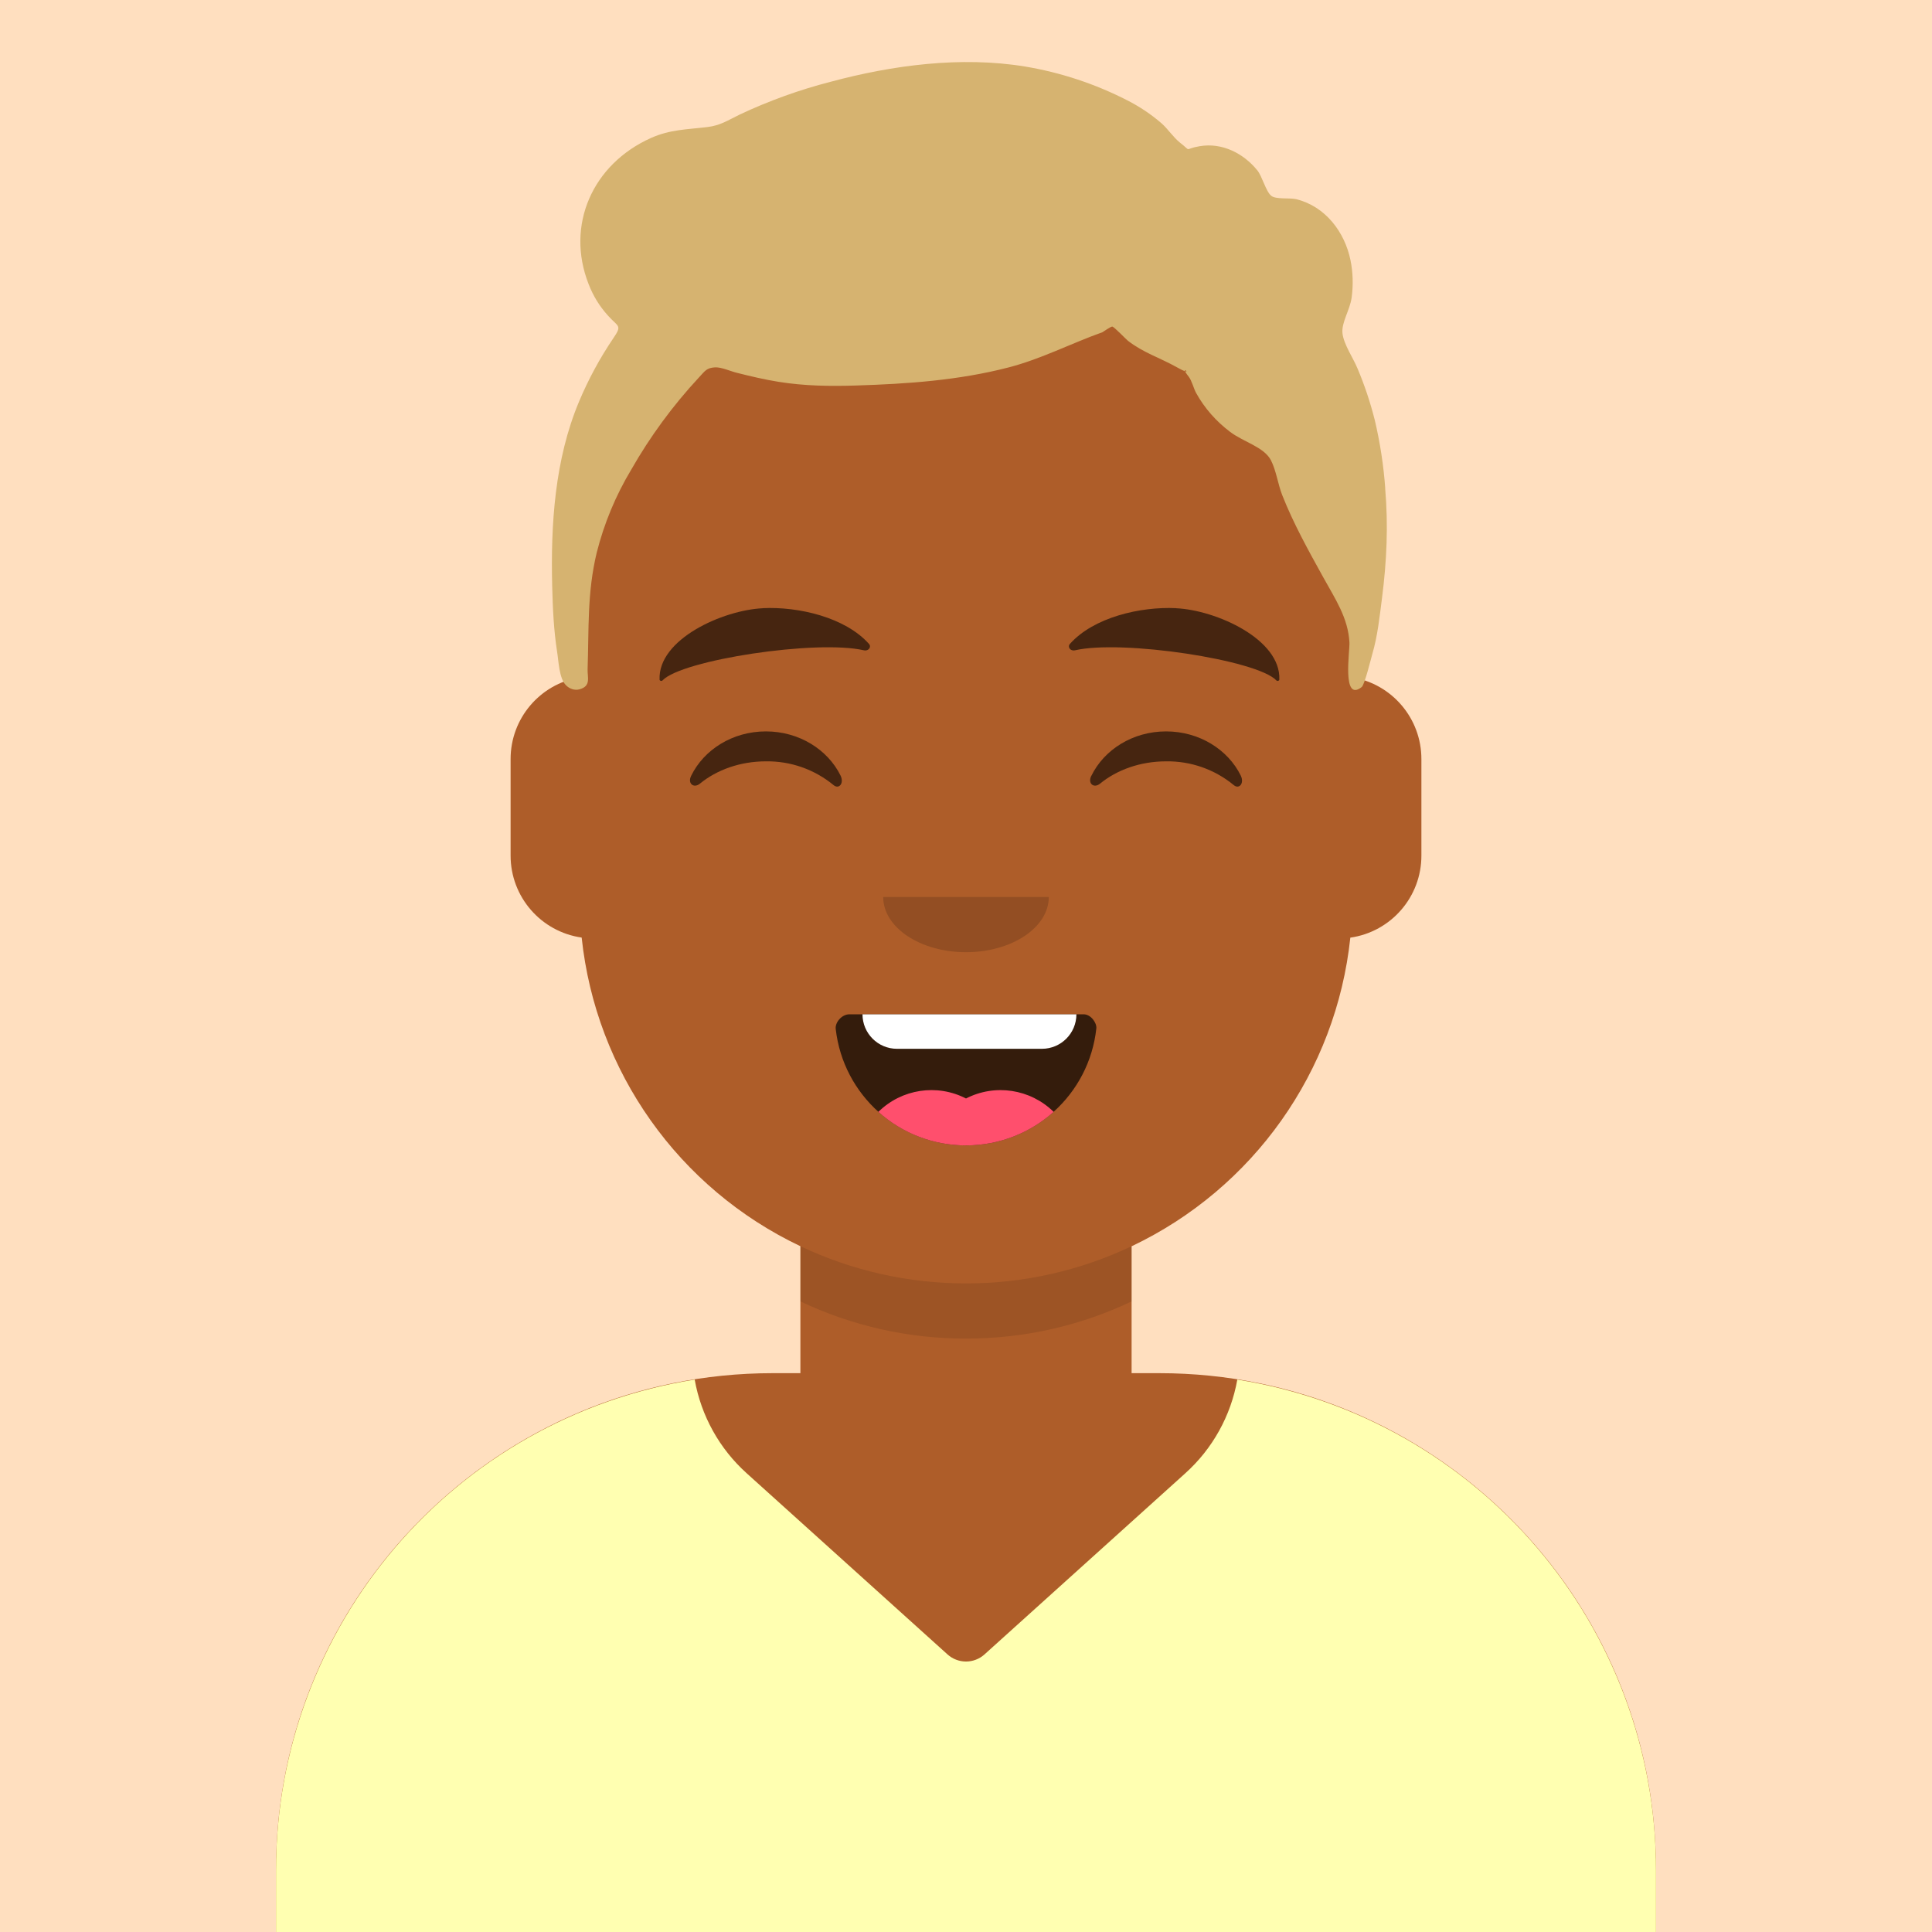
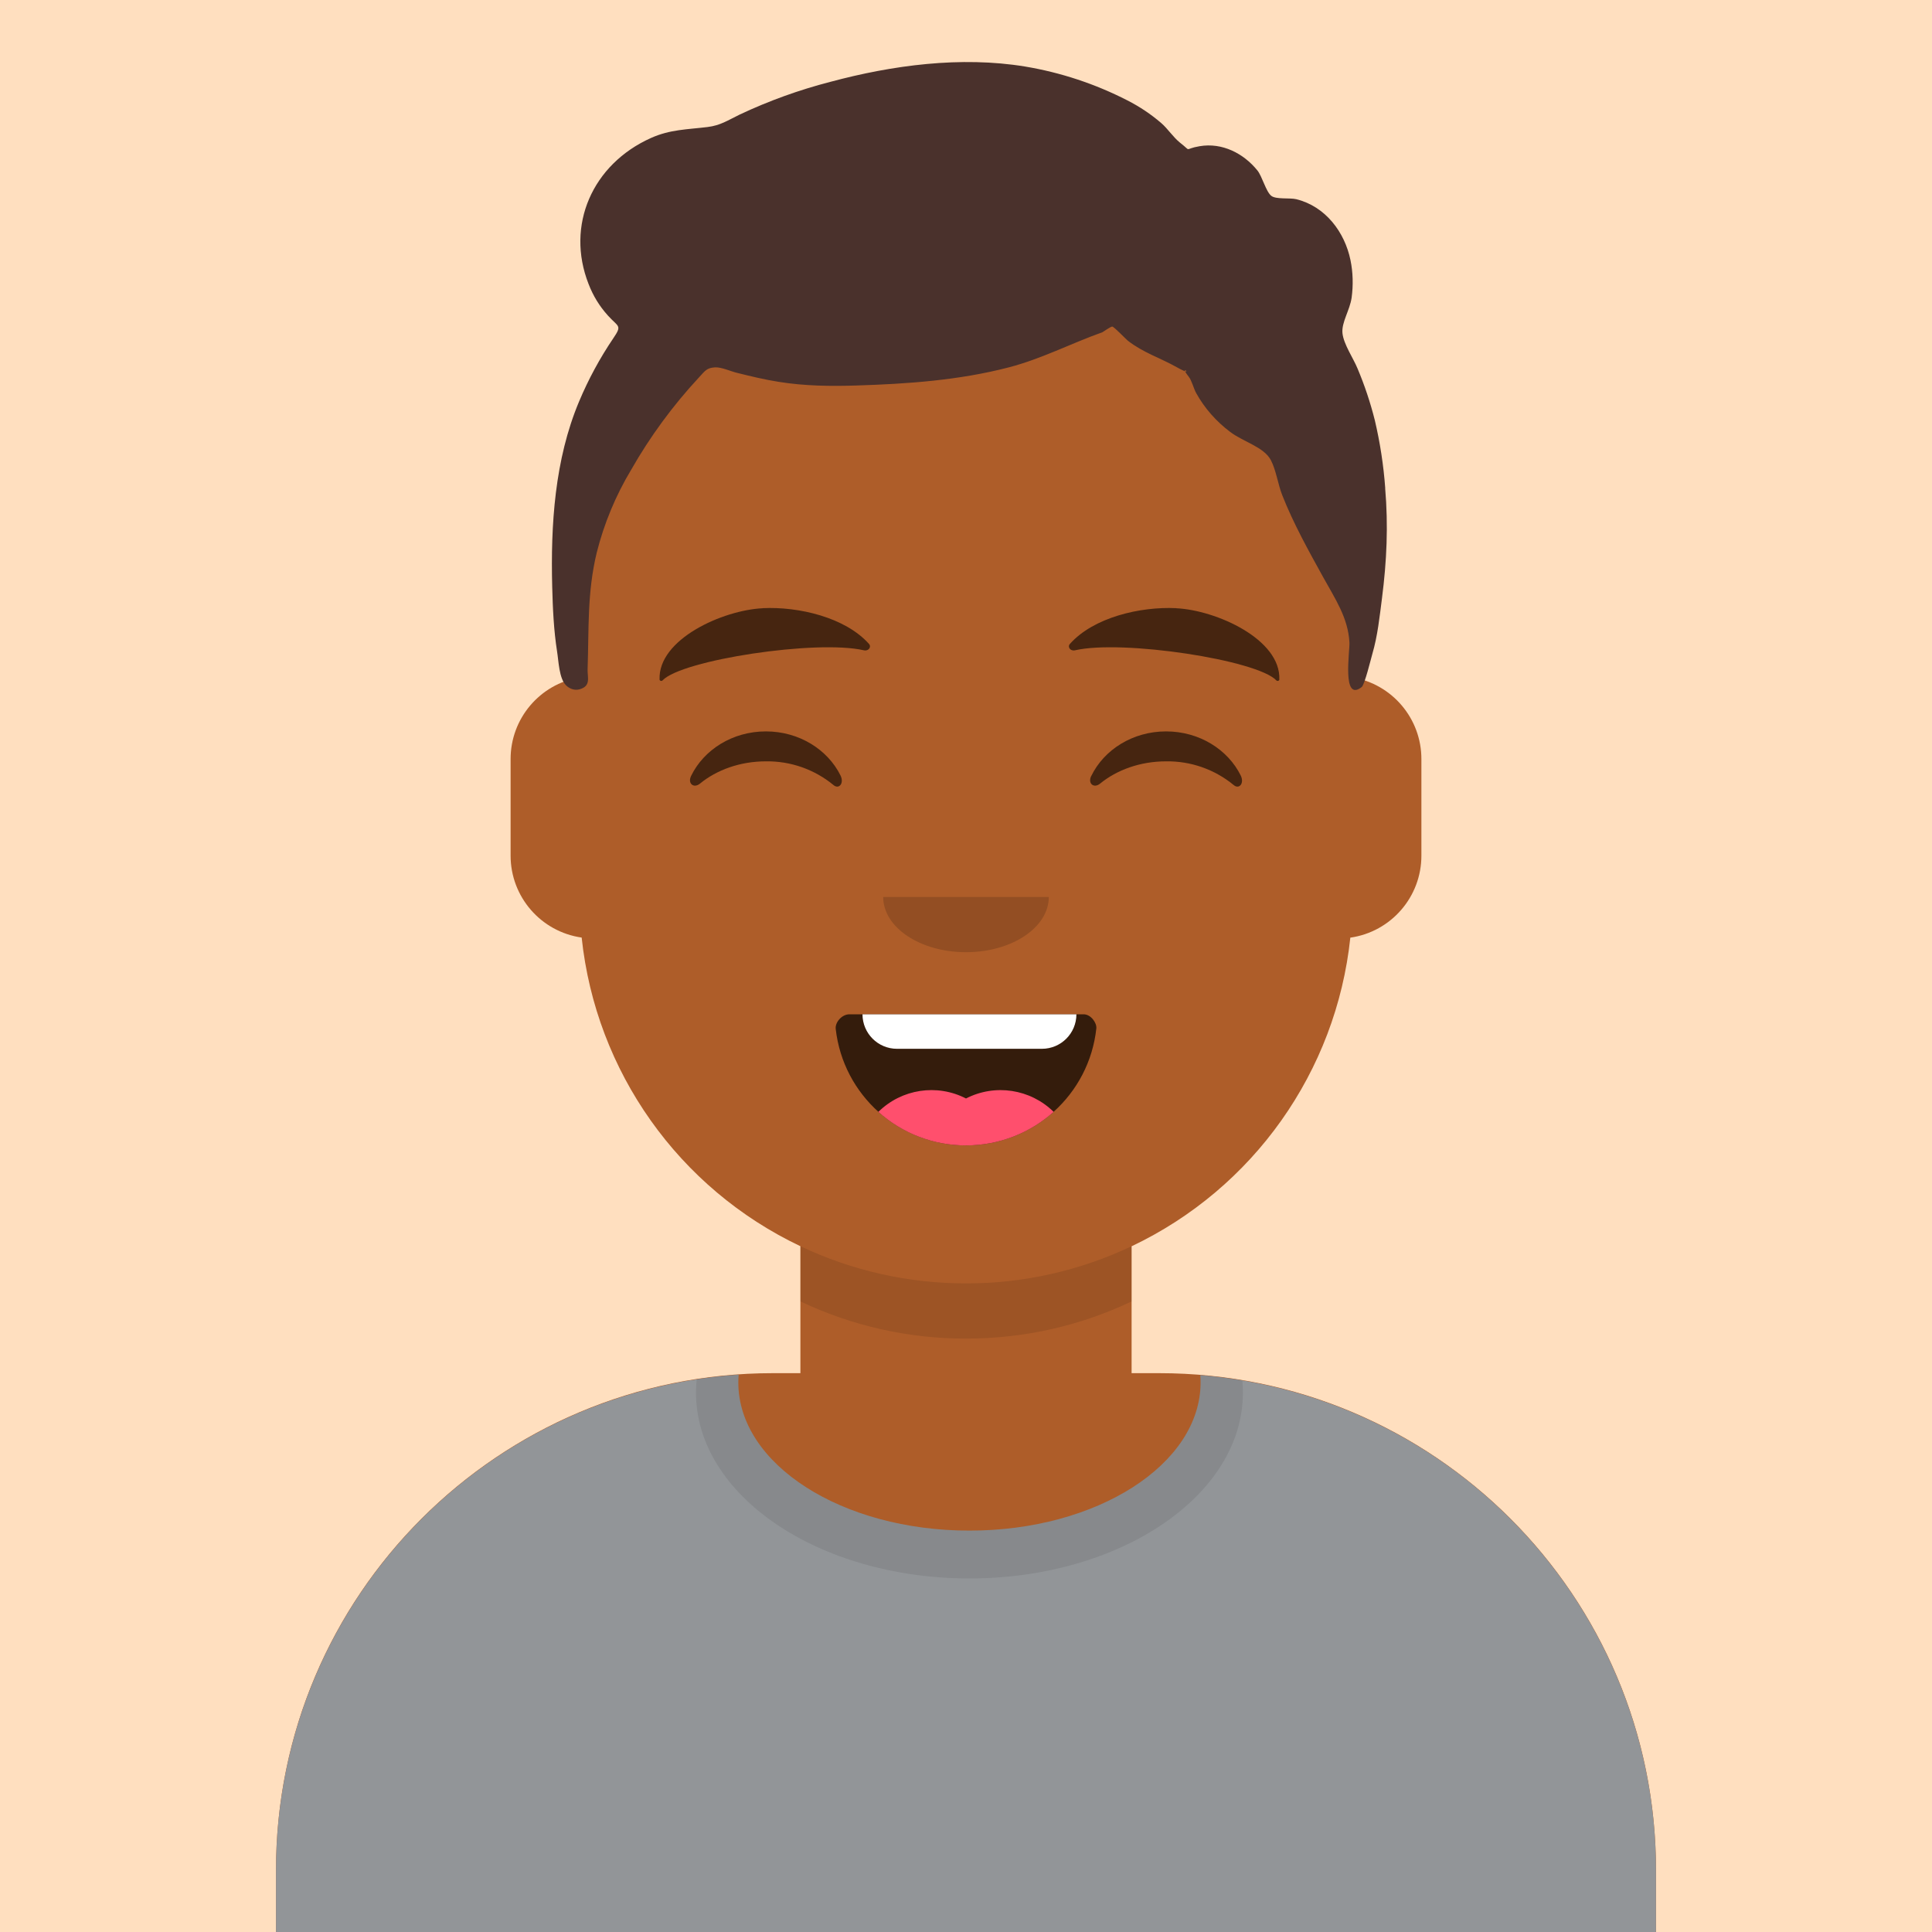
<svg xmlns="http://www.w3.org/2000/svg" viewBox="0 0 280 280" fill="none" shape-rendering="auto">
  <mask id="viewboxMask">
    <rect width="280" height="280" rx="0" ry="0" x="0" y="0" fill="#fff" />
  </mask>
  <g mask="url(#viewboxMask)">
    <rect fill="#ffdfbf" width="280" height="280" x="0" y="0" />
    <g transform="translate(8)">
      <path d="M132 36a56 56 0 0 0-56 56v6.17A12 12 0 0 0 66 110v14a12 12 0 0 0 10.3 11.88 56.04 56.04 0 0 0 31.7 44.73v18.4h-4a72 72 0 0 0-72 72v9h200v-9a72 72 0 0 0-72-72h-4v-18.39a56.04 56.04 0 0 0 31.7-44.73A12 12 0 0 0 198 124v-14a12 12 0 0 0-10-11.83V92a56 56 0 0 0-56-56Z" fill="#ae5d29" />
      <path d="M108 180.61v8a55.79 55.79 0 0 0 24 5.39c8.59 0 16.73-1.93 24-5.39v-8a55.79 55.79 0 0 1-24 5.39 55.79 55.79 0 0 1-24-5.39Z" fill="#000" fill-opacity=".1" />
      <g transform="translate(0 170)">
-         <path d="M92.68 29.94A72.02 72.02 0 0 0 32 101.05V110h200v-8.95a72.02 72.02 0 0 0-60.68-71.11 23.87 23.87 0 0 1-7.56 13.6l-29.08 26.23a4 4 0 0 1-5.36 0l-29.08-26.23a23.87 23.87 0 0 1-7.56-13.6Z" fill="#ffffb1" />
+         <path d="M132.5 51.83c18.5 0 33.5-9.62 33.5-21.48 0-.36-.01-.7-.04-1.06A72 72 0 0 1 232 101.04V110H32v-8.95a72 72 0 0 1 67.05-71.83c-.03.37-.05.75-.05 1.13 0 11.86 15 21.48 33.5 21.48Z" fill="#929598" />
+         <path d="M132.5 58.76c21.89 0 39.63-12.05 39.63-26.91 0-.6-.02-1.2-.08-1.8-2-.33-4.03-.59-6.1-.76.04.35.05.7.05 1.06 0 11.86-15 21.48-33.5 21.48S99 42.2 99 30.35c0-.38.02-.76.05-1.13-2.06.14-4.08.36-6.08.67-.07.65-.1 1.3-.1 1.96 0 14.86 17.74 26.91 39.63 26.91Z" fill="#000" fill-opacity=".08" />
      </g>
      <g transform="translate(78 134)">
        <path fill-rule="evenodd" clip-rule="evenodd" d="M35.12 15.13a19 19 0 0 0 37.77-.09c.08-.77-.77-2.04-1.85-2.04H37.1C36 13 35 14.18 35.12 15.13Z" fill="#000" fill-opacity=".7" />
        <path d="M70 13H39a5 5 0 0 0 5 5h21a5 5 0 0 0 5-5Z" fill="#fff" />
        <path d="M66.7 27.14A10.96 10.96 0 0 0 54 25.2a10.95 10.95 0 0 0-12.7 1.94A18.93 18.93 0 0 0 54 32c4.88 0 9.33-1.84 12.7-4.86Z" fill="#FF4F6D" />
      </g>
      <g transform="translate(104 122)">
        <path fill-rule="evenodd" clip-rule="evenodd" d="M16 8c0 4.42 5.37 8 12 8s12-3.58 12-8" fill="#000" fill-opacity=".16" />
      </g>
      <g transform="translate(76 90)">
        <path d="M16.16 22.45c1.85-3.8 6-6.45 10.84-6.45 4.81 0 8.96 2.63 10.82 6.4.55 1.13-.24 2.05-1.03 1.37a15.05 15.05 0 0 0-9.8-3.43c-3.73 0-7.12 1.24-9.55 3.23-.9.73-1.82-.01-1.28-1.12ZM74.16 22.45c1.85-3.8 6-6.45 10.84-6.45 4.81 0 8.96 2.63 10.82 6.4.55 1.13-.24 2.05-1.03 1.37a15.05 15.05 0 0 0-9.8-3.43c-3.74 0-7.13 1.24-9.56 3.23-.9.73-1.82-.01-1.28-1.12Z" fill-rule="evenodd" clip-rule="evenodd" fill="#000" fill-opacity=".6" />
      </g>
      <g transform="translate(76 82)">
        <path d="M26.55 6.15c-5.8.27-15.2 4.49-14.96 10.34.01.18.3.27.43.12 2.76-2.96 22.32-5.95 29.2-4.36.64.14 1.12-.48.72-.93-3.43-3.85-10.2-5.43-15.4-5.18ZM86.45 6.15c5.8.27 15.2 4.49 14.96 10.34-.01.18-.3.27-.43.12-2.76-2.96-22.32-5.95-29.2-4.36-.64.14-1.12-.48-.72-.93 3.43-3.85 10.2-5.43 15.4-5.18Z" fill-rule="evenodd" clip-rule="evenodd" fill="#000" fill-opacity=".6" />
      </g>
      <g transform="translate(-1)">
-         <path fill-rule="evenodd" clip-rule="evenodd" d="M193.76 70.77a62.92 62.92 0 0 0-1.51-9.86 51.78 51.78 0 0 0-2.5-7.49c-.6-1.48-2.02-3.52-2.19-5.13-.16-1.57 1.07-3.32 1.33-5.16.24-1.79.2-3.66-.17-5.44-.83-4.03-3.6-7.77-7.85-8.82-.95-.23-2.97.06-3.64-.5-.77-.63-1.3-2.8-2-3.67-2-2.47-5.1-4.07-8.37-3.51-2.41.4-1.03.9-2.84-.51-1-.8-1.75-2-2.73-2.85a24.7 24.7 0 0 0-4.9-3.28 50.82 50.82 0 0 0-14.84-4.91c-9.28-1.52-19.2-.2-28.2 2.22a74.58 74.58 0 0 0-13.14 4.74c-1.78.87-2.81 1.58-4.67 1.81-2.93.36-5.4.34-8.18 1.58-8.54 3.82-12.39 12.69-9.06 21.17.66 1.71 1.57 3.21 2.82 4.59 1.52 1.68 2.07 1.35.76 3.28a52.78 52.78 0 0 0-4.96 9.17c-3.53 8.4-4.12 17.87-3.89 26.83.08 3.13.22 6.3.71 9.42.22 1.34.28 3.87 1.29 4.87.5.5 1.24.78 1.96.58 1.71-.47 1.13-1.73 1.17-2.9.2-5.88-.08-11.08 1.32-16.9a44.4 44.4 0 0 1 5-12.03 72.07 72.07 0 0 1 9.8-13.35c.92-.99 1.12-1.4 2.35-1.48.93-.05 2.3.59 3.2.8 2 .5 4 .98 6.03 1.3 3.74.6 7.45.65 11.22.53 7.43-.23 14.88-.75 22.09-2.62 4.78-1.24 9.02-3.47 13.6-5.1.08-.04 1.23-.85 1.43-.82.28.04 1.97 1.82 2.26 2.05 2.23 1.74 4.67 2.48 7.07 3.83 2.97 1.66.1-.72 1.73 1.36.48.6.72 1.72 1.1 2.4 1.22 2.2 2.9 4.1 4.93 5.63 1.96 1.47 4.9 2.18 5.9 4.1.76 1.47 1.02 3.48 1.64 5.06 1.63 4.13 3.78 7.99 5.93 11.88 1.73 3.14 3.62 5.89 3.81 9.47.07 1.25-1.12 8.74 1.78 6.46.43-.34 1.35-4.15 1.54-4.8.77-2.63 1.05-5.38 1.4-8.09.69-5.38.92-10.5.46-15.91Z" fill="#d6b370" />
+         <path fill-rule="evenodd" clip-rule="evenodd" d="M193.76 70.77a62.92 62.92 0 0 0-1.51-9.86 51.78 51.78 0 0 0-2.5-7.49c-.6-1.48-2.02-3.52-2.19-5.13-.16-1.57 1.07-3.32 1.33-5.16.24-1.79.2-3.66-.17-5.44-.83-4.03-3.6-7.77-7.85-8.82-.95-.23-2.97.06-3.64-.5-.77-.63-1.3-2.8-2-3.67-2-2.47-5.1-4.07-8.37-3.51-2.41.4-1.03.9-2.84-.51-1-.8-1.75-2-2.73-2.85a24.7 24.7 0 0 0-4.9-3.28 50.82 50.82 0 0 0-14.84-4.91c-9.28-1.52-19.2-.2-28.2 2.22a74.58 74.58 0 0 0-13.14 4.74c-1.78.87-2.81 1.58-4.67 1.81-2.93.36-5.4.34-8.18 1.58-8.54 3.82-12.39 12.69-9.06 21.17.66 1.71 1.57 3.21 2.82 4.59 1.52 1.68 2.07 1.35.76 3.28a52.78 52.78 0 0 0-4.96 9.17c-3.53 8.4-4.12 17.87-3.89 26.83.08 3.13.22 6.3.71 9.42.22 1.34.28 3.87 1.29 4.87.5.5 1.24.78 1.96.58 1.71-.47 1.13-1.73 1.17-2.9.2-5.88-.08-11.08 1.32-16.9a44.4 44.4 0 0 1 5-12.03 72.07 72.07 0 0 1 9.8-13.35c.92-.99 1.12-1.4 2.35-1.48.93-.05 2.3.59 3.2.8 2 .5 4 .98 6.03 1.3 3.74.6 7.45.65 11.22.53 7.43-.23 14.88-.75 22.09-2.62 4.78-1.24 9.02-3.47 13.6-5.1.08-.04 1.23-.85 1.43-.82.28.04 1.97 1.82 2.26 2.05 2.23 1.74 4.67 2.48 7.07 3.83 2.97 1.66.1-.72 1.73 1.36.48.6.72 1.72 1.1 2.4 1.22 2.2 2.9 4.1 4.93 5.63 1.96 1.47 4.9 2.18 5.9 4.1.76 1.47 1.02 3.48 1.64 5.06 1.63 4.13 3.78 7.99 5.93 11.88 1.73 3.14 3.62 5.89 3.81 9.47.07 1.25-1.12 8.74 1.78 6.46.43-.34 1.35-4.15 1.54-4.8.77-2.63 1.05-5.38 1.4-8.09.69-5.38.92-10.5.46-15.91Z" fill="#4a312c" />
      </g>
      <g transform="translate(49 72)" />
      <g transform="translate(62 42)" />
    </g>
  </g>
</svg>
